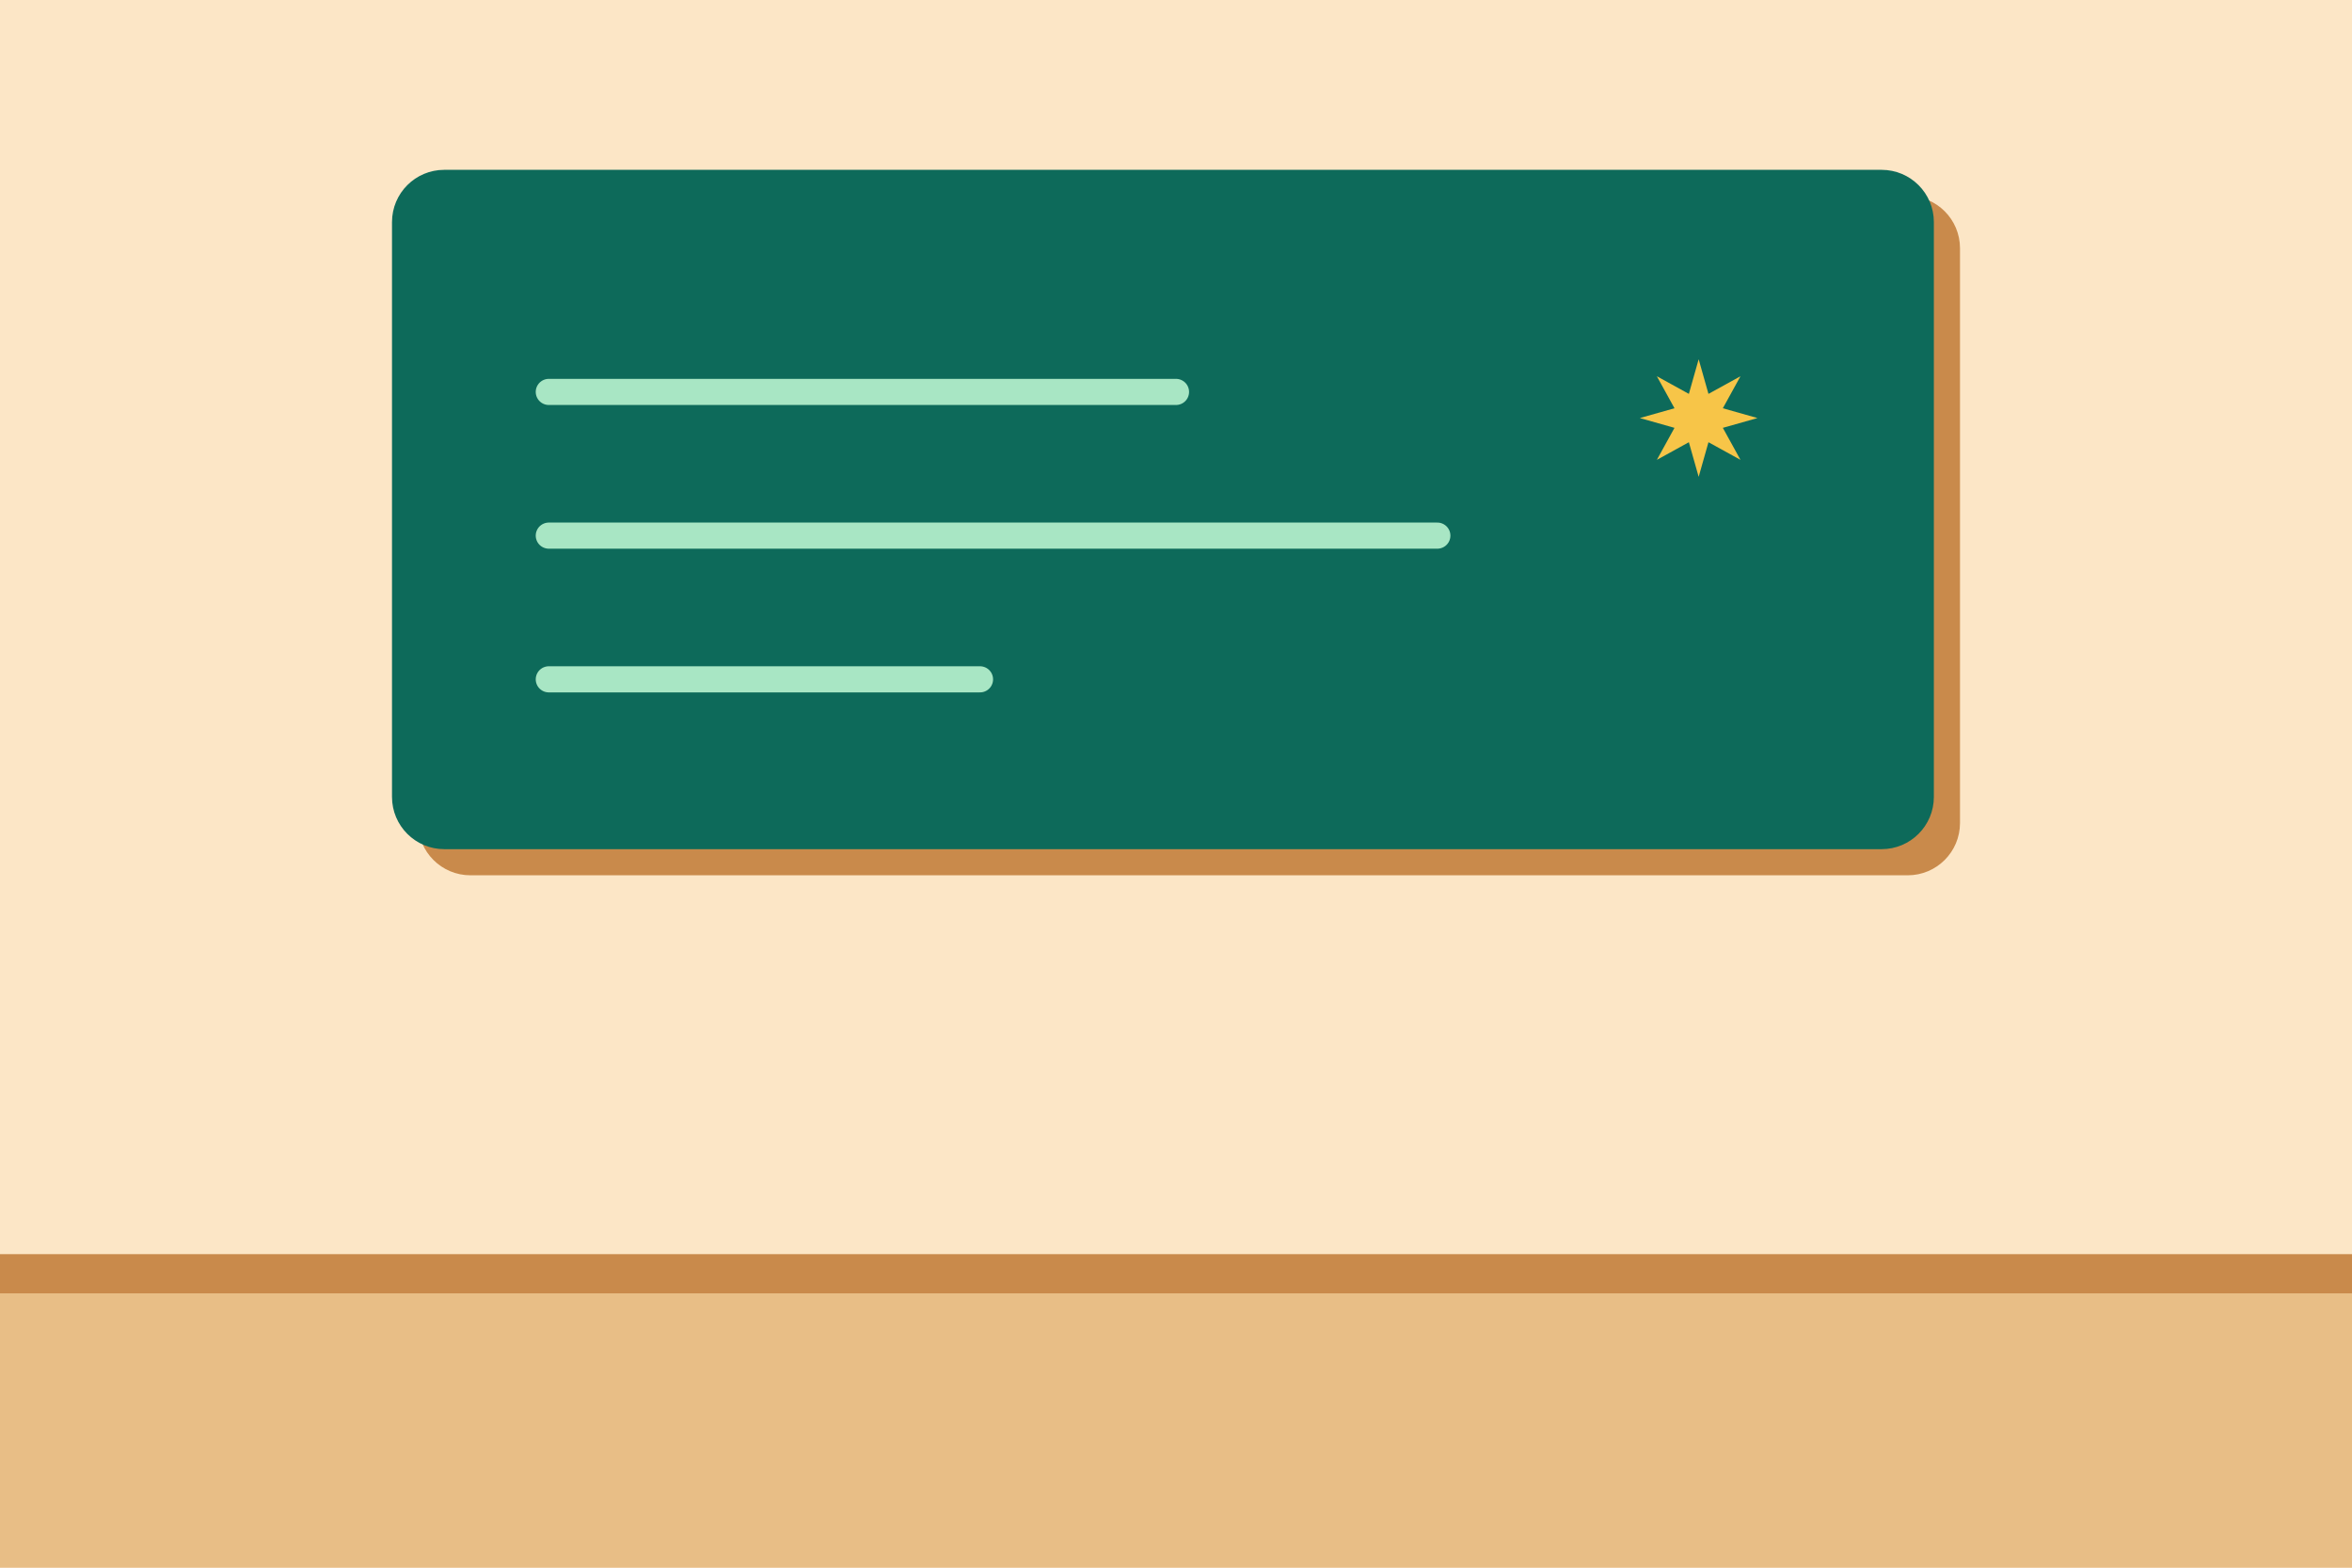
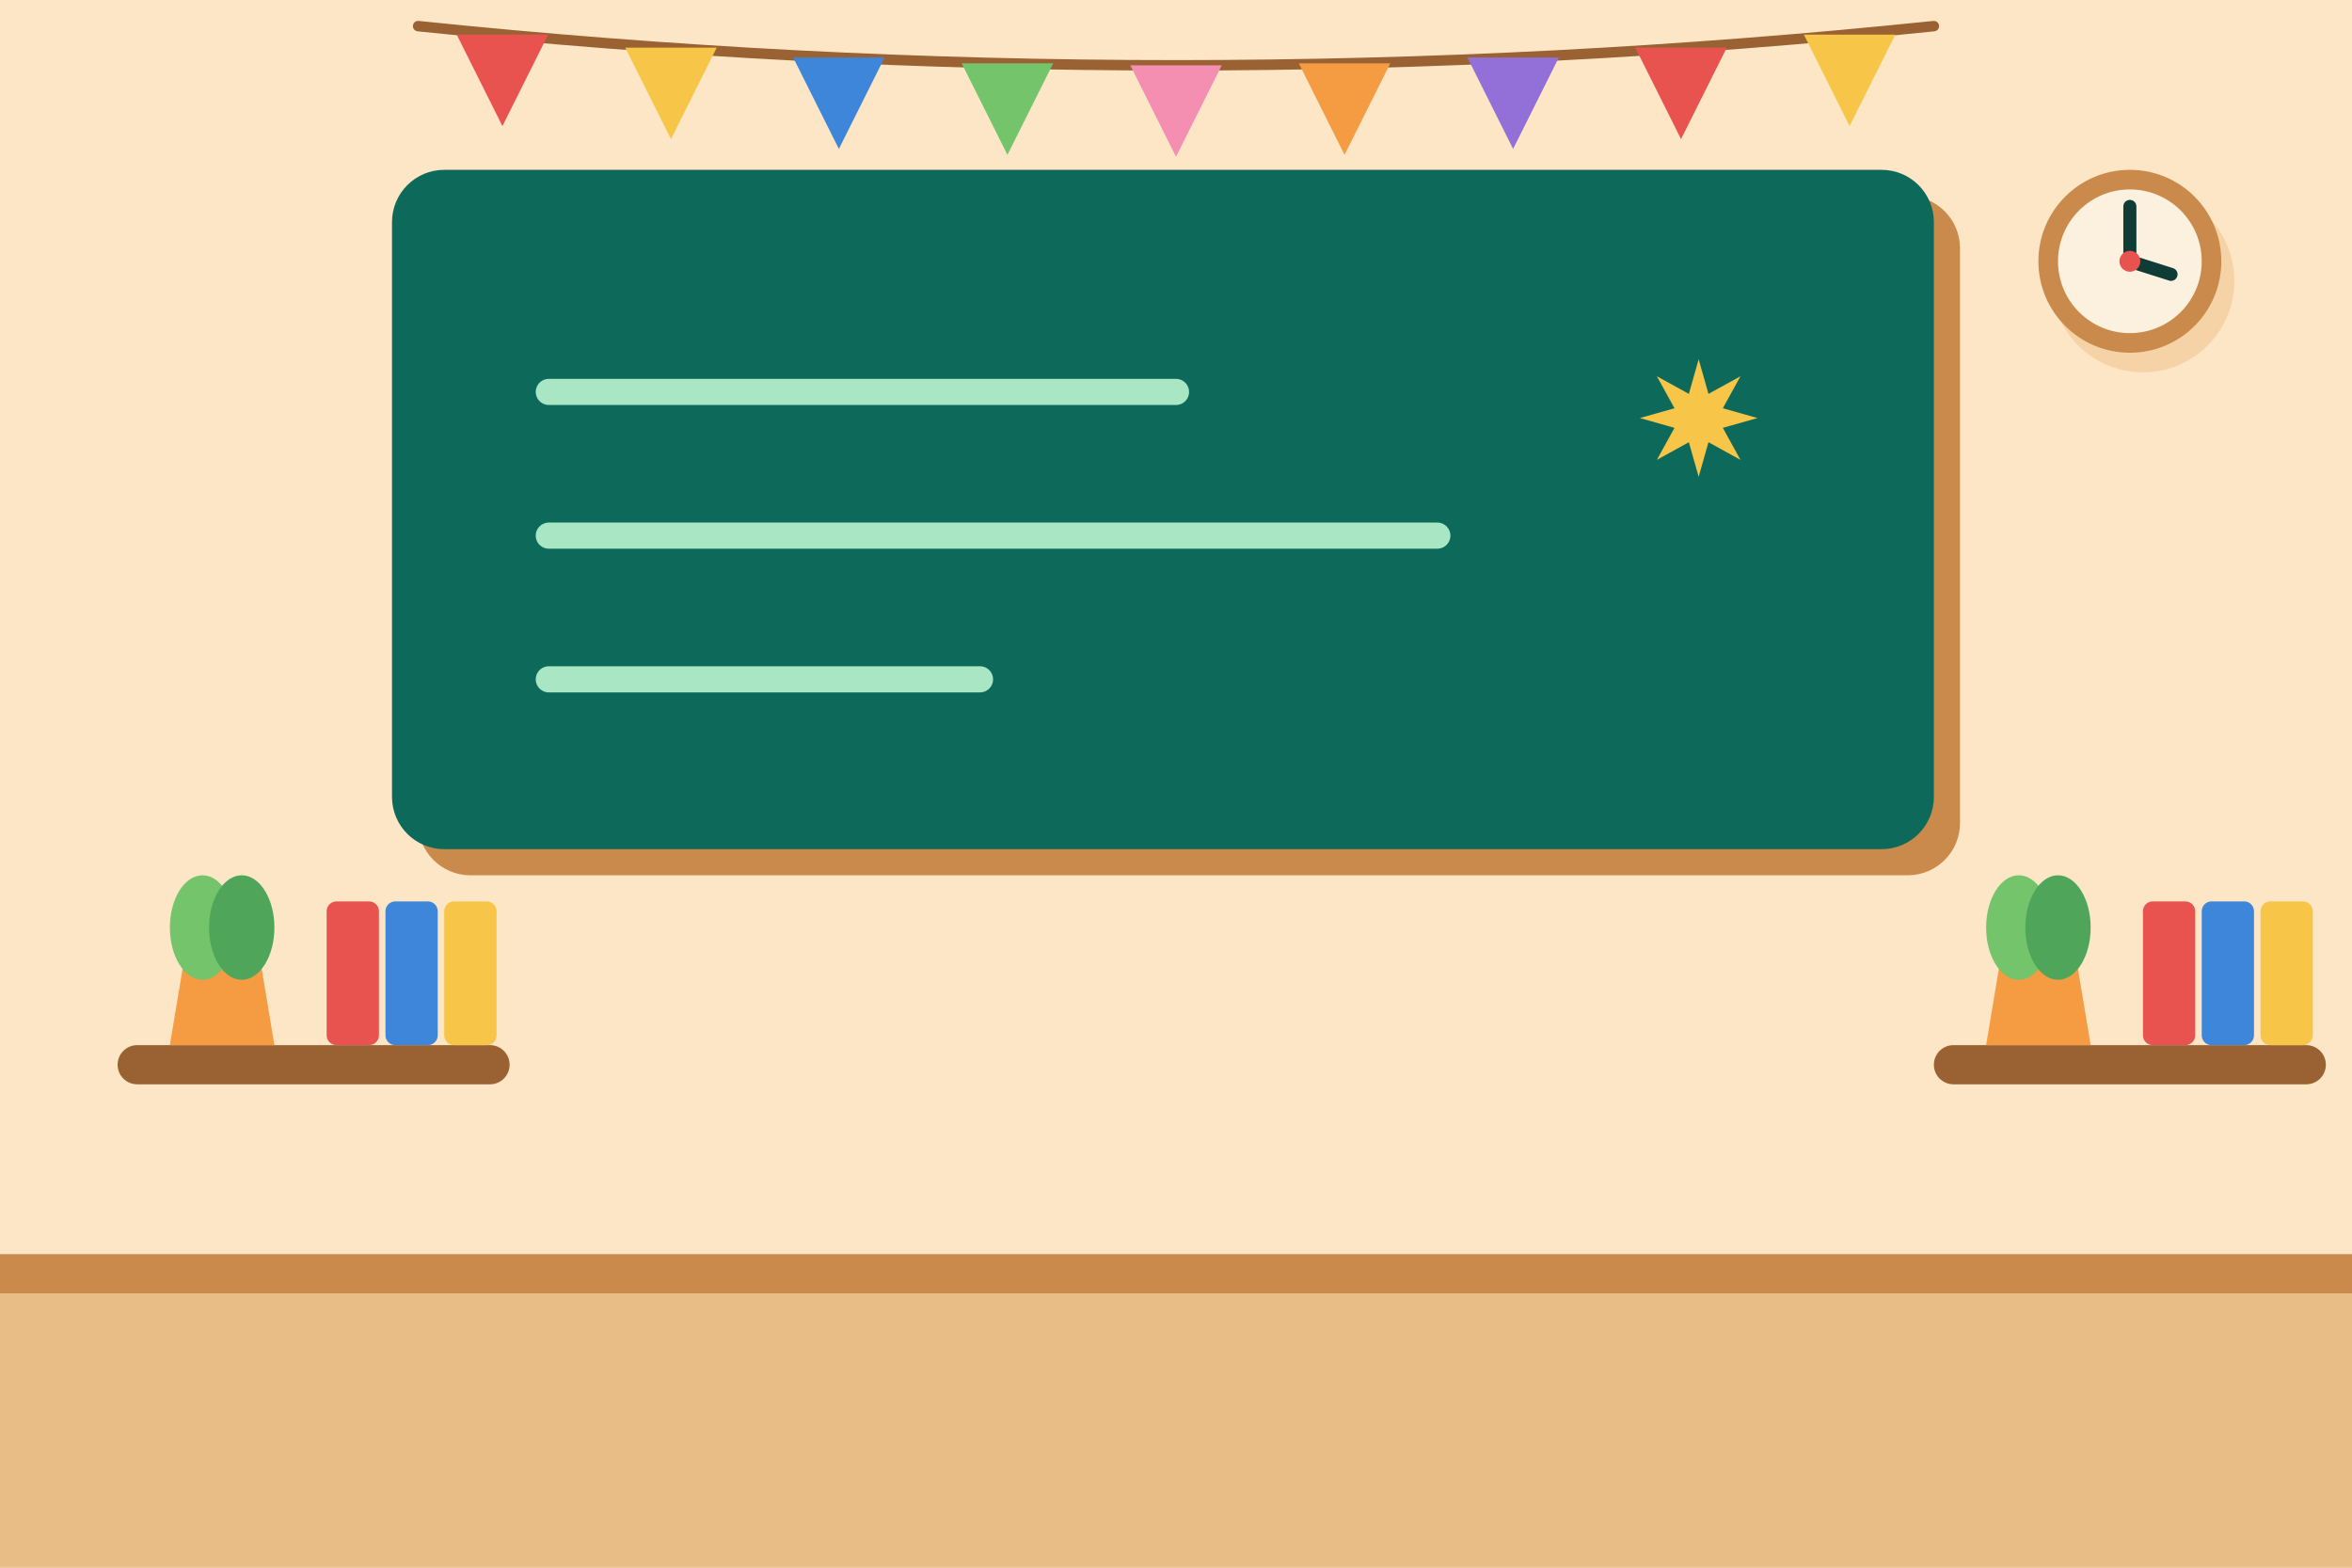
<svg xmlns="http://www.w3.org/2000/svg" viewBox="0 0 360 240">
  <rect x="0" y="0" width="360" height="240" fill="#FCE6C6" />
  <rect x="64" y="30" width="236" height="104" rx="8" fill="#C98A4B" />
  <rect x="60" y="26" width="236" height="104" rx="8" fill="#0D6A5A" />
  <line x1="84" y1="60" x2="180" y2="60" stroke="#A8E6C4" stroke-width="4" stroke-linecap="round" />
  <line x1="84" y1="82" x2="220" y2="82" stroke="#A8E6C4" stroke-width="4" stroke-linecap="round" />
  <line x1="84" y1="104" x2="150" y2="104" stroke="#A8E6C4" stroke-width="4" stroke-linecap="round" />
  <polygon points="260,55 261.5,60.3 266.4,57.6 263.7,62.5 269,64 263.7,65.5 266.4,70.4 261.5,67.7 260,73 258.5,67.7 253.6,70.4 256.3,65.5 251,64 256.3,62.5 253.6,57.6 258.5,60.3" fill="#F7C548" />
+   <circle cx="328" cy="43" r="14" fill="#F5D3A6" />
+   <circle cx="326" cy="40" r="14" fill="#C98A4B" />
+   <circle cx="326" cy="40" r="11" fill="#FBF1DE" />
+   <line x1="326" y1="40" x2="326" y2="31.6" stroke="#0F3D36" stroke-width="2" stroke-linecap="round" />
+   <line x1="326" y1="40" x2="332.3" y2="42" stroke="#0F3D36" stroke-width="2" stroke-linecap="round" />
+   <circle cx="326" cy="40" r="1.6" fill="#E9534F" />
+   <rect x="18" y="160" width="60" height="6" rx="3" fill="#9A6233" />
+   <path d="M26 160 L42 160 L40 148 L28 148 Z" fill="#F59B42" />
+   <ellipse cx="31" cy="142" rx="5" ry="8" fill="#74C46B" />
+   <ellipse cx="37" cy="142" rx="5" ry="8" fill="#4FA65A" />
+   <rect x="50" y="138" width="8" height="22" rx="1.5" fill="#E9534F" />
+   <rect x="59" y="138" width="8" height="22" rx="1.5" fill="#3E86DA" />
+   <rect x="68" y="138" width="8" height="22" rx="1.5" fill="#F7C548" />
+   <rect x="296" y="160" width="60" height="6" rx="3" fill="#9A6233" />
+   <path d="M304 160 L320 160 L318 148 L306 148 Z" fill="#F59B42" />
+   <ellipse cx="309" cy="142" rx="5" ry="8" fill="#74C46B" />
+   <ellipse cx="315" cy="142" rx="5" ry="8" fill="#4FA65A" />
+   <rect x="328" y="138" width="8" height="22" rx="1.5" fill="#E9534F" />
+   <rect x="337" y="138" width="8" height="22" rx="1.5" fill="#3E86DA" />
+   <rect x="346" y="138" width="8" height="22" rx="1.5" fill="#F7C548" />
+   <path d="M64 4 Q180 16 296 4" fill="none" stroke="#9A6233" stroke-width="1.6" stroke-linecap="round" stroke-linejoin="round" />
+   <polygon points="69.9,5.3 83.9,5.3 76.9,19.3" fill="#E9534F" />
+   <polygon points="95.7,7.3 109.7,7.3 102.7,21.3" fill="#F7C548" />
+   <polygon points="121.4,8.8 135.4,8.8 128.4,22.8" fill="#3E86DA" />
+   <polygon points="147.2,9.7 161.2,9.7 154.2,23.7" fill="#74C46B" />
+   <polygon points="173,10 187,10 180,24" fill="#F48FB1" />
+   <polygon points="198.8,9.7 212.8,9.7 205.8,23.7" fill="#F59B42" />
+   <polygon points="224.6,8.8 238.6,8.8 231.6,22.8" fill="#9370D8" />
+   <polygon points="250.3,7.3 264.3,7.3 257.3,21.3" fill="#E9534F" />
+   <polygon points="276.1,5.3 290.1,5.3 283.1,19.3" fill="#F7C548" />
  <rect x="0" y="196" width="360" height="44" fill="#E8BE86" />
  <rect x="0" y="192" width="360" height="6" fill="#C98A4B" />
</svg>
